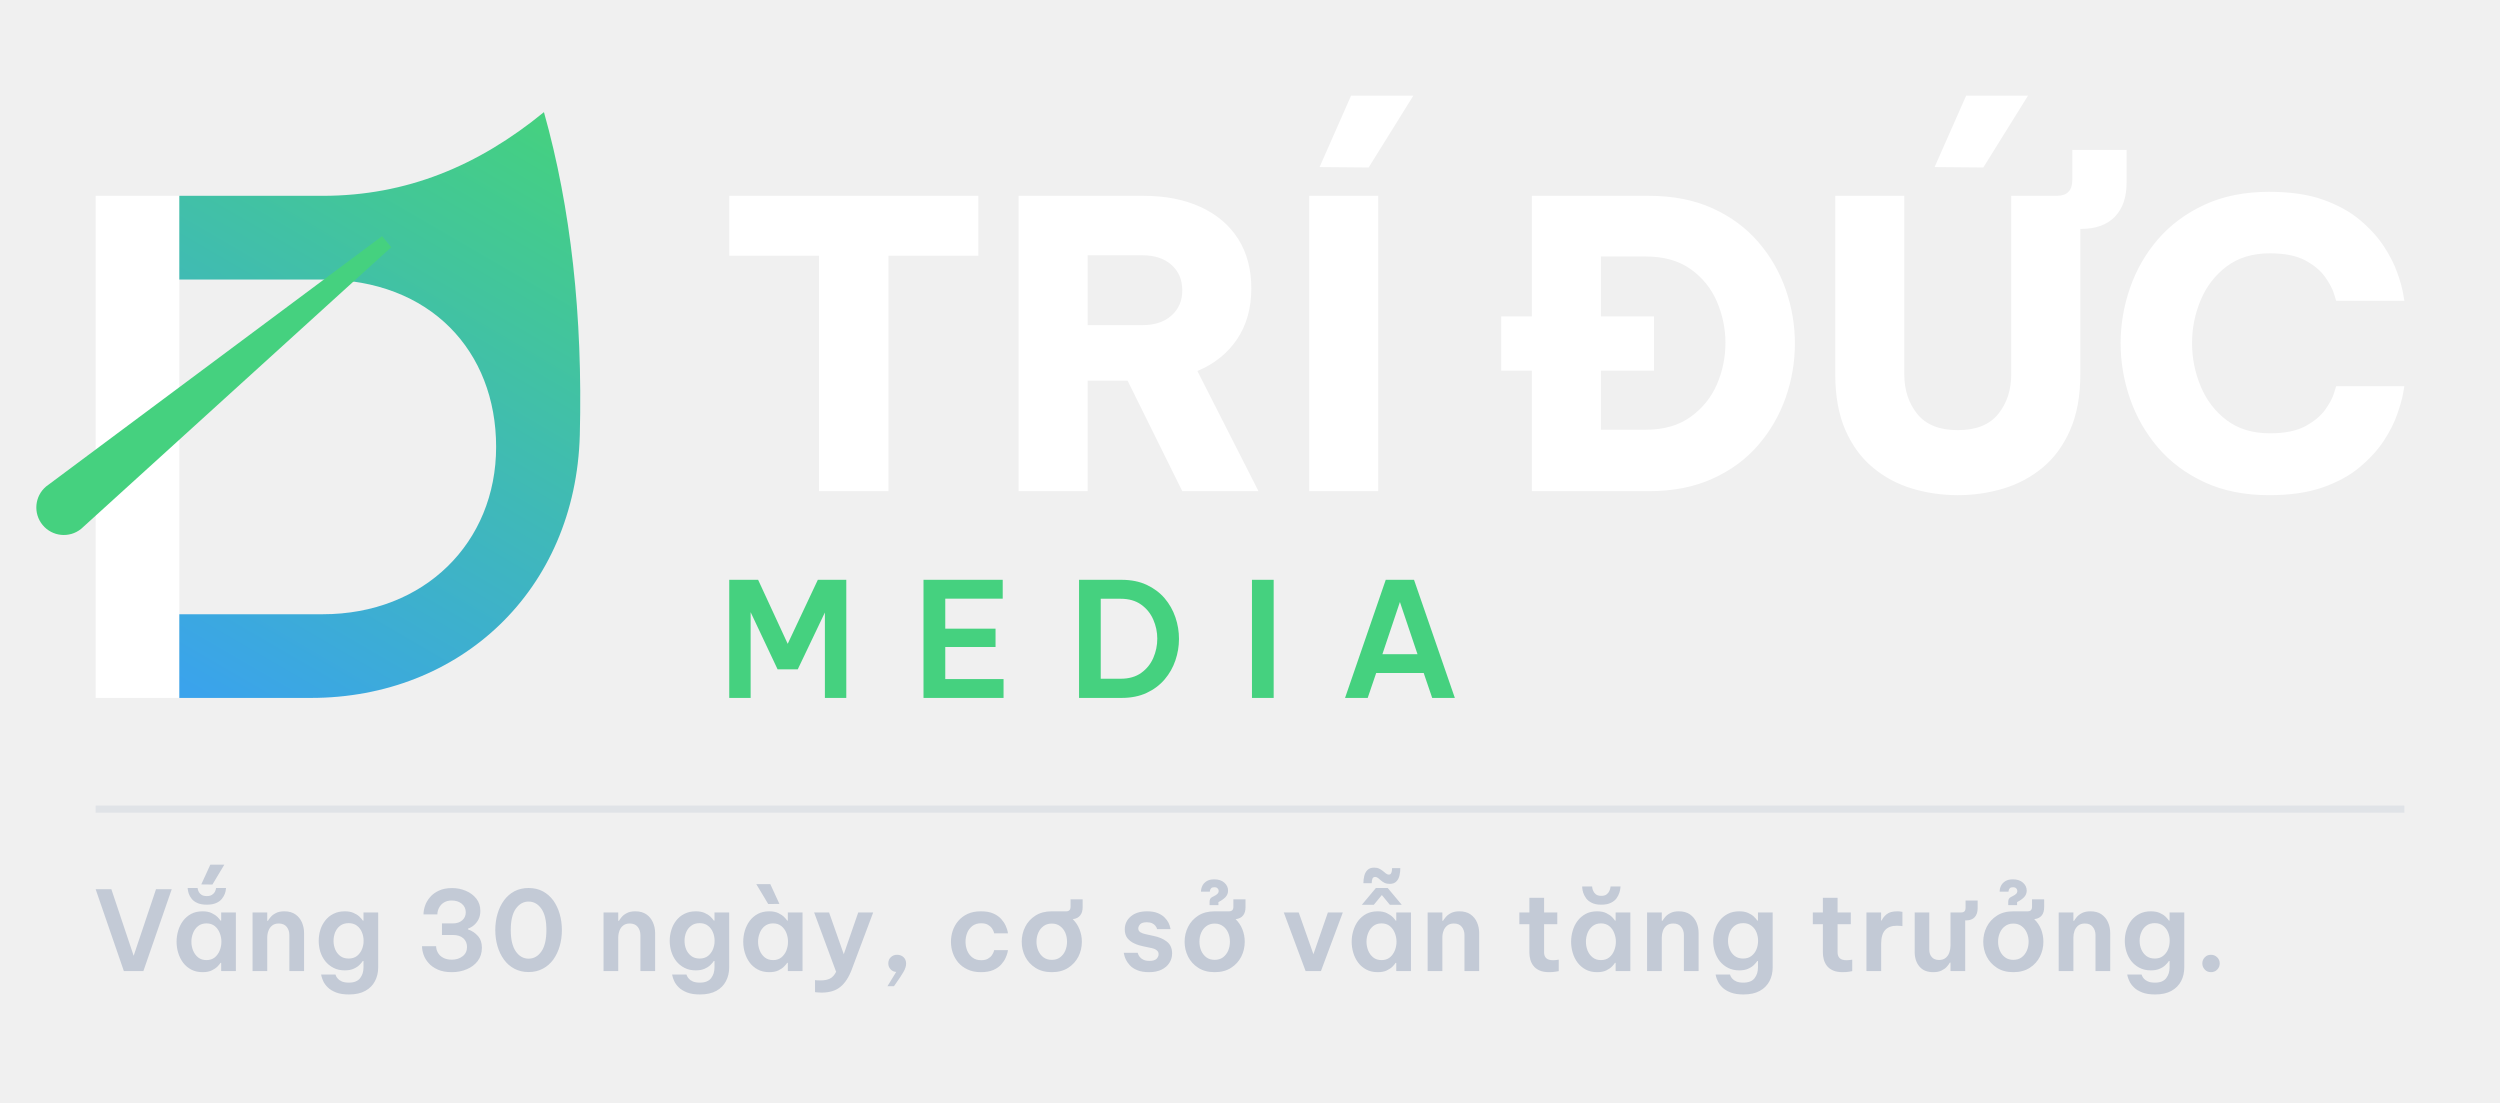
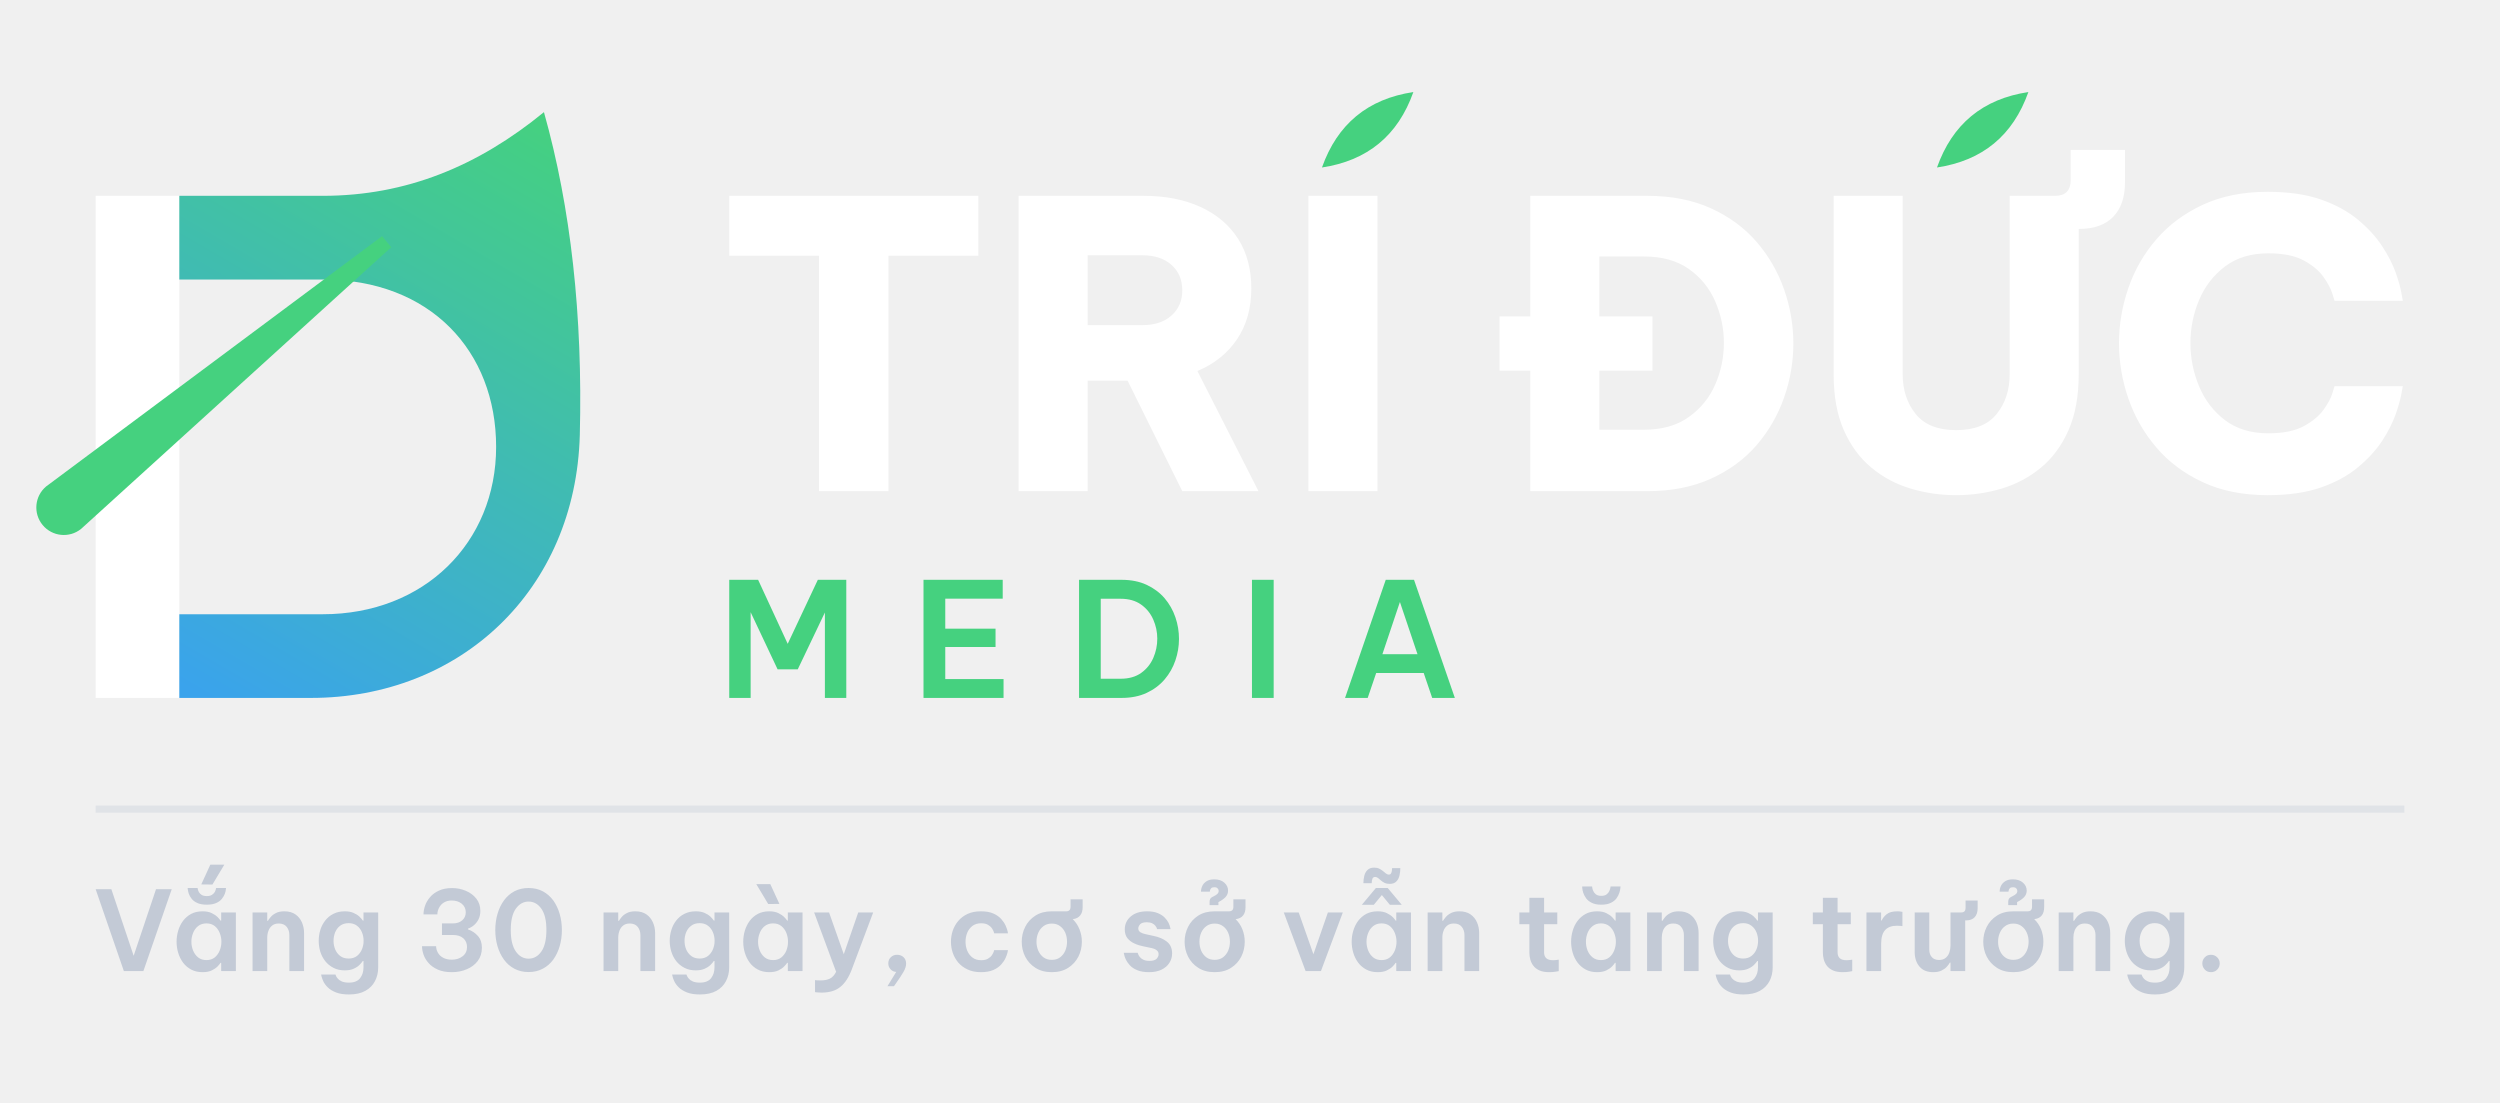
<svg xmlns="http://www.w3.org/2000/svg" viewBox="6 -14.76 418.24 184.45" role="img" aria-label="Trí Đức Media">
  <defs>
    <linearGradient id="ht-reverse-g" gradientUnits="userSpaceOnUse" x1="40" y1="102" x2="97" y2="4">
      <stop offset="0" stop-color="#3AA3EC" />
      <stop offset="1" stop-color="#45D17F" />
    </linearGradient>
  </defs>
  <rect x="22" y="18" width="14" height="84" fill="#FFFFFF" />
  <path fill="url(#ht-reverse-g)" fill-rule="evenodd" d="M36 18H60C74 18 86 13 97 4C101.5 20 103.5 38 103 58C102.3 84 83 102 58 102H36ZM36 32H60C78 32 89 44 89 60C89 76 77 88 60 88H36Z" />
  <path fill="#45D17F" d="M19.57 73.72L71.45 26.6L69.92 24.75L13.72 66.62A4.6 4.6 0 0 0 19.57 73.72Z" />
-   <path fill="#FFFFFF" d="M154.64 67.41L143.02 67.41L143.02 28.02L128 28.02L128 18.00L169.67 18.00L169.67 28.02L154.64 28.02L154.64 67.41ZM187.96 67.41L176.41 67.41L176.41 18.00L197.31 18.00Q202.79 18.00 206.86 19.87Q210.93 21.74 213.14 25.21Q215.34 28.68 215.34 33.49L215.34 33.49Q215.34 38.43 212.97 41.97Q210.60 45.51 206.32 47.31L206.32 47.31L216.54 67.41L203.79 67.41L194.64 48.92L187.96 48.92L187.96 67.41ZM197.18 27.95L197.18 27.95L187.96 27.95L187.96 39.63L197.18 39.63Q200.18 39.63 201.98 38.03Q203.79 36.43 203.79 33.83L203.79 33.83Q203.79 31.15 201.98 29.55Q200.18 27.95 197.18 27.95ZM242.45 1.24L234.97 13.26L226.76 13.19L232.03 1.24L242.45 1.24ZM236.57 67.41L225.02 67.41L225.02 18.00L236.57 18.00L236.57 67.41ZM281.84 67.41L262.28 67.41L262.28 47.25L257.14 47.25L257.14 38.17L262.28 38.17L262.28 18.00L281.84 18.00Q287.92 18.00 292.53 20.10Q297.14 22.21 300.17 25.75Q303.21 29.28 304.75 33.69Q306.28 38.10 306.28 42.71L306.28 42.71Q306.28 47.31 304.75 51.72Q303.21 56.13 300.17 59.67Q297.14 63.21 292.53 65.31Q287.92 67.41 281.84 67.41L281.84 67.41ZM282.71 38.17L282.71 47.25L273.83 47.25L273.83 57.13L281.31 57.13Q285.85 57.13 288.82 54.99Q291.79 52.86 293.23 49.55Q294.66 46.24 294.66 42.57L294.66 42.57Q294.66 39.03 293.23 35.69Q291.79 32.36 288.82 30.25Q285.85 28.15 281.31 28.15L281.31 28.15L273.83 28.15L273.83 38.17L282.71 38.17ZM345.28 1.24L337.80 13.26L329.65 13.19L334.93 1.24L345.28 1.24ZM333.53 68.08L333.53 68.08Q329.59 68.08 325.91 66.98Q322.24 65.88 319.34 63.47Q316.43 61.07 314.73 57.20Q313.03 53.32 313.03 47.85L313.03 47.85L313.03 18.00L324.58 18.00L324.58 47.85Q324.58 51.79 326.75 54.49Q328.92 57.20 333.53 57.20L333.53 57.20Q338.13 57.20 340.30 54.49Q342.47 51.79 342.47 47.85L342.47 47.85L342.47 18.00L350.09 18.00Q352.69 18.00 352.69 15.33L352.69 15.33L352.69 10.32L361.77 10.32L361.77 15.80Q361.77 19.47 359.80 21.51Q357.83 23.54 354.09 23.54L354.09 23.54L354.03 23.54L354.03 47.85Q354.03 53.32 352.32 57.20Q350.62 61.07 347.72 63.47Q344.81 65.88 341.14 66.98Q337.47 68.08 333.53 68.08ZM385.61 68.08L385.61 68.08Q379.47 68.08 374.79 65.91Q370.12 63.74 367.01 60.10Q363.91 56.46 362.34 51.92Q360.77 47.38 360.77 42.64L360.77 42.64Q360.77 37.97 362.34 33.42Q363.91 28.88 367.01 25.28Q370.12 21.67 374.79 19.50Q379.47 17.33 385.61 17.33L385.61 17.33Q390.88 17.33 394.59 18.63Q398.30 19.94 400.80 22.04Q403.30 24.14 404.81 26.45Q406.31 28.75 407.04 30.82Q407.78 32.89 408.01 34.23Q408.24 35.56 408.24 35.56L408.24 35.56L396.83 35.56Q396.83 35.56 396.46 34.36Q396.09 33.16 394.99 31.59Q393.89 30.02 391.69 28.82Q389.48 27.62 385.74 27.62L385.74 27.62Q381.40 27.62 378.50 29.82Q375.59 32.02 374.16 35.46Q372.72 38.90 372.72 42.64L372.72 42.64Q372.72 46.38 374.16 49.85Q375.59 53.32 378.50 55.53Q381.40 57.73 385.74 57.73L385.74 57.73Q389.48 57.73 391.69 56.53Q393.89 55.33 394.99 53.79Q396.09 52.25 396.46 51.05Q396.83 49.85 396.83 49.85L396.83 49.85L408.24 49.85Q408.24 49.85 408.01 51.15Q407.78 52.45 407.04 54.56Q406.31 56.66 404.81 58.97Q403.30 61.27 400.80 63.37Q398.30 65.48 394.59 66.78Q390.88 68.08 385.61 68.08Z" />
+   <path fill="#FFFFFF" d="M154.64 67.41L143.02 67.41L143.02 28.02L128 28.02L128 18.00L169.67 18.00L169.67 28.02L154.64 28.02L154.64 67.41ZM187.96 67.41L176.41 67.41L176.41 18.00L197.31 18.00Q202.79 18.00 206.86 19.87Q210.93 21.74 213.14 25.21Q215.34 28.68 215.34 33.49L215.34 33.49Q215.34 38.43 212.97 41.97Q210.60 45.51 206.32 47.31L206.32 47.31L216.54 67.41L203.79 67.41L194.64 48.92L187.96 48.92L187.96 67.41ZM197.18 27.95L197.18 27.95L187.96 27.95L187.96 39.63L197.18 39.63Q200.18 39.63 201.98 38.03Q203.79 36.43 203.79 33.83L203.79 33.83Q203.79 31.15 201.98 29.55Q200.18 27.95 197.18 27.95ZM236.44 67.41L224.89 67.41L224.89 18.00L236.44 18.00L236.44 67.41ZM281.58 67.41L262.01 67.41L262.01 47.25L256.87 47.25L256.87 38.17L262.01 38.17L262.01 18.00L281.58 18.00Q287.65 18.00 292.26 20.10Q296.87 22.21 299.91 25.75Q302.94 29.28 304.48 33.69Q306.02 38.10 306.02 42.71L306.02 42.71Q306.02 47.31 304.48 51.72Q302.94 56.13 299.91 59.67Q296.87 63.21 292.26 65.31Q287.65 67.41 281.58 67.41L281.58 67.41ZM282.45 38.17L282.45 47.25L273.56 47.25L273.56 57.13L281.04 57.13Q285.58 57.13 288.55 54.99Q291.53 52.86 292.96 49.55Q294.40 46.24 294.40 42.57L294.40 42.57Q294.40 39.03 292.96 35.69Q291.53 32.36 288.55 30.25Q285.58 28.15 281.04 28.15L281.04 28.15L273.56 28.15L273.56 38.17L282.45 38.17ZM333.26 68.08L333.26 68.08Q329.32 68.08 325.65 66.98Q321.97 65.88 319.07 63.47Q316.17 61.07 314.46 57.20Q312.76 53.32 312.76 47.85L312.76 47.85L312.76 18.00L324.31 18.00L324.31 47.85Q324.31 51.79 326.48 54.49Q328.65 57.20 333.26 57.20L333.26 57.20Q337.87 57.20 340.04 54.49Q342.21 51.79 342.21 47.85L342.21 47.85L342.21 18.00L349.82 18.00Q352.42 18.00 352.42 15.33L352.42 15.33L352.42 10.32L361.50 10.32L361.50 15.80Q361.50 19.47 359.53 21.51Q357.56 23.54 353.83 23.54L353.83 23.54L353.76 23.54L353.76 47.85Q353.76 53.32 352.06 57.20Q350.35 61.07 347.45 63.47Q344.54 65.88 340.87 66.98Q337.20 68.08 333.26 68.08ZM385.34 68.08L385.34 68.08Q379.20 68.08 374.52 65.91Q369.85 63.74 366.75 60.10Q363.64 56.46 362.07 51.92Q360.50 47.38 360.50 42.64L360.50 42.64Q360.50 37.97 362.07 33.42Q363.64 28.88 366.75 25.28Q369.85 21.67 374.52 19.50Q379.20 17.33 385.34 17.33L385.34 17.33Q390.62 17.33 394.32 18.63Q398.03 19.94 400.53 22.04Q403.04 24.14 404.54 26.45Q406.04 28.75 406.78 30.82Q407.51 32.89 407.74 34.23Q407.98 35.56 407.98 35.56L407.98 35.56L396.56 35.56Q396.56 35.56 396.19 34.36Q395.83 33.16 394.72 31.59Q393.62 30.02 391.42 28.82Q389.21 27.62 385.48 27.62L385.48 27.62Q381.14 27.62 378.23 29.82Q375.33 32.02 373.89 35.46Q372.45 38.90 372.45 42.64L372.45 42.64Q372.45 46.38 373.89 49.85Q375.33 53.32 378.23 55.53Q381.14 57.73 385.48 57.73L385.48 57.73Q389.21 57.73 391.42 56.53Q393.62 55.33 394.72 53.79Q395.83 52.25 396.19 51.05Q396.56 49.85 396.56 49.85L396.56 49.85L407.98 49.85Q407.98 49.85 407.74 51.15Q407.51 52.45 406.78 54.56Q406.04 56.66 404.54 58.97Q403.04 61.27 400.53 63.37Q398.03 65.48 394.32 66.78Q390.62 68.08 385.34 68.08Z" />
+   <path fill="#45D17F" d="M227.16 13.26Q238.59 11.54 242.45 0.64Q231.02 2.36 227.16 13.26ZM330.05 13.26Q341.48 11.54 345.34 0.64Q333.91 2.36 330.05 13.26Z" />
  <path fill="#45D17F" d="M131.58 102.00L128 102.00L128 82.24L132.83 82.24L137.78 92.95L142.82 82.24L147.58 82.24L147.58 102.00L144.00 102.00L144.00 87.71L139.46 97.22L136.09 97.22L131.58 87.66L131.58 102.00ZM173.89 102.00L160.50 102.00L160.50 82.24L173.75 82.24L173.75 85.39L164.14 85.39L164.14 90.41L172.55 90.41L172.55 93.48L164.14 93.48L164.14 98.85L173.89 98.85L173.89 102.00ZM193.62 102.00L186.52 102.00L186.52 82.24L193.62 82.24Q196.03 82.24 197.83 83.08Q199.63 83.92 200.84 85.33Q202.04 86.75 202.64 88.51Q203.24 90.27 203.24 92.12L203.24 92.12Q203.24 93.96 202.64 95.72Q202.04 97.49 200.84 98.90Q199.63 100.32 197.83 101.16Q196.03 102.00 193.62 102.00L193.62 102.00ZM193.46 85.41L193.46 85.41L190.15 85.41L190.15 98.79L193.46 98.79Q195.55 98.79 196.91 97.82Q198.27 96.85 198.94 95.31Q199.61 93.77 199.61 92.09L199.61 92.09Q199.61 90.43 198.94 88.90Q198.27 87.36 196.91 86.39Q195.55 85.41 193.46 85.41ZM219.08 102.00L215.45 102.00L215.45 82.24L219.08 82.24L219.08 102.00ZM234.81 102.00L231.02 102.00L237.83 82.24L242.56 82.24L249.39 102.00L245.60 102.00L244.18 97.83L236.23 97.83L234.81 102.00ZM240.20 85.95L237.27 94.68L243.14 94.68L240.20 85.95Z" />
  <rect x="22" y="120" width="386.24" height="1.2" fill="#C3CAD6" opacity="0.35" />
  <path fill="#C3CAD6" d="M29.99 147.69L26.72 147.69L22 134L24.63 134L28.36 145.14L32.10 134L34.73 134L29.99 147.69ZM43.53 129.89L41.54 133.22L39.67 133.20L41.19 129.89L43.53 129.89ZM40.59 136.59L40.59 136.59Q39.63 136.59 39.02 136.31Q38.41 136.04 38.07 135.61Q37.73 135.18 37.59 134.77Q37.45 134.35 37.42 134.07Q37.39 133.80 37.39 133.80L37.39 133.80L39.06 133.80Q39.06 133.80 39.09 134Q39.13 134.20 39.27 134.47Q39.41 134.74 39.72 134.94Q40.04 135.15 40.59 135.15L40.59 135.15Q41.15 135.15 41.46 134.94Q41.78 134.74 41.93 134.47Q42.07 134.20 42.11 134Q42.15 133.80 42.15 133.80L42.15 133.80L43.81 133.80Q43.81 133.80 43.78 134.07Q43.76 134.35 43.61 134.77Q43.46 135.18 43.12 135.61Q42.78 136.04 42.17 136.31Q41.56 136.59 40.59 136.59ZM39.89 137.70L39.89 137.70Q40.83 137.70 41.44 138.01Q42.05 138.31 42.41 138.67Q42.76 139.03 42.89 139.25L42.89 139.25L43.00 139.25L43.00 137.89L45.46 137.89L45.46 147.69L43.00 147.69L43.00 146.32L42.89 146.32Q42.76 146.54 42.41 146.91Q42.05 147.28 41.44 147.58Q40.83 147.88 39.89 147.88L39.89 147.88Q38.80 147.88 37.98 147.44Q37.17 147.01 36.62 146.28Q36.08 145.54 35.81 144.64Q35.54 143.73 35.54 142.79L35.54 142.79Q35.54 141.84 35.81 140.94Q36.08 140.03 36.62 139.30Q37.17 138.57 37.98 138.13Q38.80 137.70 39.89 137.70ZM40.54 139.72L40.54 139.72Q39.71 139.72 39.14 140.17Q38.58 140.62 38.30 141.33Q38.02 142.03 38.02 142.79L38.02 142.79Q38.02 143.55 38.30 144.25Q38.58 144.95 39.14 145.41Q39.71 145.86 40.54 145.86L40.54 145.86Q41.37 145.86 41.93 145.41Q42.48 144.95 42.76 144.25Q43.04 143.55 43.04 142.79L43.04 142.79Q43.04 142.03 42.76 141.33Q42.48 140.62 41.93 140.17Q41.37 139.72 40.54 139.72ZM50.71 147.69L48.25 147.69L48.25 137.89L50.71 137.89L50.71 139.29L50.82 139.29Q50.97 139.03 51.29 138.65Q51.60 138.27 52.16 137.99Q52.71 137.70 53.56 137.70L53.56 137.70Q54.69 137.70 55.42 138.21Q56.15 138.72 56.51 139.55Q56.87 140.38 56.87 141.34L56.87 141.34L56.87 147.69L54.41 147.69L54.41 141.68Q54.41 140.88 53.97 140.31Q53.53 139.74 52.64 139.74L52.64 139.74Q51.95 139.74 51.53 140.08Q51.10 140.42 50.91 140.96Q50.71 141.49 50.71 142.08L50.71 142.08L50.71 147.69ZM64.39 151.61L64.39 151.61Q63.07 151.61 62.21 151.27Q61.35 150.93 60.85 150.44Q60.35 149.95 60.11 149.45Q59.87 148.95 59.80 148.62Q59.72 148.28 59.72 148.28L59.72 148.28L62.13 148.28Q62.13 148.28 62.20 148.49Q62.28 148.69 62.51 148.96Q62.74 149.23 63.18 149.43Q63.63 149.63 64.37 149.63L64.37 149.63Q65.66 149.63 66.24 148.89Q66.81 148.15 66.81 147.10L66.81 147.10L66.81 146.01L66.70 146.01Q66.49 146.32 66.12 146.69Q65.74 147.06 65.13 147.32Q64.53 147.58 63.68 147.58L63.68 147.58Q62.59 147.58 61.78 147.15Q60.96 146.73 60.41 146.03Q59.85 145.32 59.58 144.44Q59.32 143.56 59.32 142.64L59.32 142.64Q59.32 141.71 59.58 140.84Q59.85 139.96 60.41 139.24Q60.96 138.53 61.78 138.12Q62.59 137.70 63.68 137.70L63.68 137.70Q64.53 137.70 65.13 137.96Q65.74 138.22 66.12 138.58Q66.49 138.94 66.70 139.25L66.70 139.25L66.81 139.25L66.81 137.89L69.27 137.89L69.27 147.08Q69.27 148.36 68.73 149.38Q68.20 150.41 67.11 151.01Q66.03 151.61 64.39 151.61ZM64.33 145.60L64.33 145.60Q65.16 145.60 65.72 145.17Q66.27 144.73 66.55 144.06Q66.83 143.38 66.83 142.64L66.83 142.64Q66.83 141.88 66.55 141.21Q66.27 140.53 65.72 140.11Q65.16 139.68 64.33 139.68L64.33 139.68Q63.48 139.68 62.91 140.11Q62.35 140.53 62.07 141.21Q61.80 141.88 61.80 142.64L61.80 142.64Q61.80 143.38 62.07 144.06Q62.35 144.73 62.91 145.17Q63.48 145.60 64.33 145.60ZM81.61 147.88L81.61 147.88Q80.20 147.88 79.24 147.45Q78.28 147.02 77.70 146.36Q77.11 145.69 76.85 144.93Q76.60 144.18 76.60 143.53L76.60 143.53L78.96 143.53Q78.96 144.08 79.25 144.61Q79.54 145.14 80.13 145.46Q80.72 145.79 81.59 145.79L81.59 145.79Q82.66 145.79 83.39 145.22Q84.13 144.66 84.13 143.66L84.13 143.66Q84.13 142.77 83.51 142.21Q82.89 141.66 81.79 141.66L81.79 141.66L79.94 141.66L79.94 139.72L81.81 139.72Q82.74 139.72 83.33 139.20Q83.92 138.68 83.92 137.87L83.92 137.87Q83.92 136.98 83.25 136.43Q82.57 135.89 81.59 135.89L81.59 135.89Q80.80 135.89 80.26 136.23Q79.72 136.57 79.45 137.11Q79.17 137.64 79.17 138.22L79.17 138.22L76.85 138.22Q76.85 137.55 77.10 136.79Q77.35 136.04 77.92 135.36Q78.48 134.68 79.40 134.25Q80.31 133.81 81.63 133.81L81.63 133.81Q82.85 133.81 83.93 134.27Q85.01 134.72 85.69 135.58Q86.36 136.44 86.36 137.63L86.36 137.63Q86.36 138.42 86.06 139.03Q85.75 139.64 85.28 140.03Q84.81 140.42 84.29 140.60L84.29 140.60L84.29 140.72Q85.25 141.05 85.94 141.81Q86.62 142.57 86.62 143.79L86.62 143.79Q86.62 145.08 85.93 146.00Q85.24 146.91 84.09 147.39Q82.94 147.88 81.61 147.88ZM94.43 147.86L94.43 147.86Q93.10 147.86 92.05 147.30Q91.01 146.75 90.31 145.78Q89.60 144.80 89.23 143.54Q88.86 142.27 88.86 140.83L88.86 140.83Q88.86 139.40 89.23 138.13Q89.60 136.85 90.31 135.88Q91.01 134.91 92.05 134.35Q93.10 133.80 94.43 133.80L94.43 133.80Q95.76 133.80 96.81 134.35Q97.85 134.91 98.56 135.88Q99.26 136.85 99.63 138.13Q100.00 139.40 100.00 140.83L100.00 140.83Q100.00 142.27 99.63 143.54Q99.26 144.80 98.56 145.78Q97.85 146.75 96.81 147.30Q95.76 147.86 94.43 147.86ZM94.43 145.62L94.43 145.62Q95.73 145.62 96.57 144.42Q97.41 143.21 97.41 140.83L97.41 140.83Q97.41 138.46 96.57 137.27Q95.73 136.07 94.43 136.07L94.43 136.07Q93.14 136.07 92.29 137.27Q91.45 138.46 91.45 140.83L91.45 140.83Q91.45 143.19 92.29 144.41Q93.14 145.62 94.43 145.62ZM109.43 147.69L106.97 147.69L106.97 137.89L109.43 137.89L109.43 139.29L109.55 139.29Q109.69 139.03 110.01 138.65Q110.32 138.27 110.88 137.99Q111.43 137.70 112.28 137.70L112.28 137.70Q113.41 137.70 114.14 138.21Q114.87 138.72 115.23 139.55Q115.60 140.38 115.60 141.34L115.60 141.34L115.60 147.69L113.14 147.69L113.14 141.68Q113.14 140.88 112.69 140.31Q112.25 139.74 111.36 139.74L111.36 139.74Q110.67 139.74 110.25 140.08Q109.82 140.42 109.63 140.96Q109.43 141.49 109.43 142.08L109.43 142.08L109.43 147.69ZM123.11 151.61L123.11 151.61Q121.79 151.61 120.93 151.27Q120.07 150.93 119.57 150.44Q119.07 149.95 118.83 149.45Q118.59 148.95 118.52 148.62Q118.44 148.28 118.44 148.28L118.44 148.28L120.85 148.28Q120.85 148.28 120.92 148.49Q121.00 148.69 121.23 148.96Q121.46 149.23 121.90 149.43Q122.35 149.63 123.09 149.63L123.09 149.63Q124.38 149.63 124.96 148.89Q125.53 148.15 125.53 147.10L125.53 147.10L125.53 146.01L125.42 146.01Q125.22 146.32 124.84 146.69Q124.46 147.06 123.86 147.32Q123.25 147.58 122.40 147.58L122.40 147.58Q121.31 147.58 120.50 147.15Q119.68 146.73 119.13 146.03Q118.57 145.32 118.31 144.44Q118.04 143.56 118.04 142.64L118.04 142.64Q118.04 141.71 118.31 140.84Q118.57 139.96 119.13 139.24Q119.68 138.53 120.50 138.12Q121.31 137.70 122.40 137.70L122.40 137.70Q123.25 137.70 123.86 137.96Q124.46 138.22 124.84 138.58Q125.22 138.94 125.42 139.25L125.42 139.25L125.53 139.25L125.53 137.89L127.99 137.89L127.99 147.08Q127.99 148.36 127.45 149.38Q126.92 150.41 125.84 151.01Q124.75 151.61 123.11 151.61ZM123.05 145.60L123.05 145.60Q123.88 145.60 124.44 145.17Q124.99 144.73 125.27 144.06Q125.55 143.38 125.55 142.64L125.55 142.64Q125.55 141.88 125.27 141.21Q124.99 140.53 124.44 140.11Q123.88 139.68 123.05 139.68L123.05 139.68Q122.20 139.68 121.64 140.11Q121.07 140.53 120.79 141.21Q120.52 141.88 120.52 142.64L120.52 142.64Q120.52 143.38 120.79 144.06Q121.07 144.73 121.64 145.17Q122.20 145.60 123.05 145.60ZM136.39 136.46L134.52 136.48L132.52 133.15L134.87 133.15L136.39 136.46ZM134.69 137.70L134.69 137.70Q135.63 137.70 136.24 138.01Q136.85 138.31 137.20 138.67Q137.56 139.03 137.69 139.25L137.69 139.25L137.80 139.25L137.80 137.89L140.26 137.89L140.26 147.69L137.80 147.69L137.80 146.32L137.69 146.32Q137.56 146.54 137.20 146.91Q136.85 147.28 136.24 147.58Q135.63 147.88 134.69 147.88L134.69 147.88Q133.60 147.88 132.78 147.44Q131.97 147.01 131.42 146.28Q130.88 145.54 130.61 144.64Q130.34 143.73 130.34 142.79L130.34 142.79Q130.34 141.84 130.61 140.94Q130.88 140.03 131.42 139.30Q131.97 138.57 132.78 138.13Q133.60 137.70 134.69 137.70ZM135.34 139.72L135.34 139.72Q134.50 139.72 133.94 140.17Q133.37 140.62 133.10 141.33Q132.82 142.03 132.82 142.79L132.82 142.79Q132.82 143.55 133.10 144.25Q133.37 144.95 133.94 145.41Q134.50 145.86 135.34 145.86L135.34 145.86Q136.17 145.86 136.72 145.41Q137.28 144.95 137.56 144.25Q137.83 143.55 137.83 142.79L137.83 142.79Q137.83 142.03 137.56 141.33Q137.28 140.62 136.72 140.17Q136.17 139.72 135.34 139.72ZM143.44 151.30L143.44 151.30Q142.96 151.30 142.65 151.26Q142.35 151.22 142.35 151.22L142.35 151.22L142.35 149.21Q142.35 149.21 142.63 149.24Q142.90 149.26 143.27 149.26L143.27 149.26Q144.22 149.26 144.84 148.96Q145.46 148.65 145.88 147.82L145.88 147.82L142.20 137.89L144.70 137.89L147.16 144.88L149.58 137.89L152.08 137.89L148.49 147.45Q147.75 149.41 146.58 150.35Q145.42 151.30 143.44 151.30ZM155.54 150.23L154.47 150.23L155.93 147.84Q155.35 147.80 154.98 147.39Q154.61 146.99 154.61 146.40L154.61 146.40Q154.61 145.77 155.04 145.37Q155.46 144.97 156.08 144.97L156.08 144.97Q156.72 144.97 157.16 145.37Q157.59 145.77 157.59 146.47L157.59 146.47Q157.59 147.06 157.15 147.84Q156.70 148.62 155.69 150.04L155.69 150.04L155.54 150.23ZM170.10 147.88L170.10 147.88Q168.84 147.88 167.90 147.44Q166.95 147.01 166.32 146.28Q165.70 145.54 165.39 144.64Q165.09 143.73 165.09 142.79L165.09 142.79Q165.09 141.84 165.39 140.94Q165.70 140.03 166.32 139.30Q166.94 138.57 167.88 138.13Q168.82 137.70 170.10 137.70L170.10 137.70Q171.36 137.70 172.19 138.07Q173.02 138.44 173.51 139.00Q174.00 139.55 174.24 140.10Q174.48 140.64 174.56 141.01Q174.63 141.38 174.63 141.38L174.63 141.38L172.32 141.38Q172.32 141.38 172.25 141.13Q172.17 140.88 171.95 140.55Q171.73 140.22 171.29 139.96Q170.86 139.70 170.14 139.70L170.14 139.70Q169.29 139.70 168.70 140.13Q168.12 140.57 167.82 141.27Q167.53 141.97 167.53 142.79L167.53 142.79Q167.53 143.60 167.82 144.30Q168.12 145.01 168.70 145.44Q169.29 145.88 170.14 145.88L170.14 145.88Q170.86 145.88 171.29 145.62Q171.73 145.36 171.95 145.03Q172.17 144.69 172.25 144.44Q172.32 144.19 172.32 144.19L172.32 144.19L174.63 144.19Q174.63 144.19 174.56 144.56Q174.48 144.93 174.24 145.48Q174.00 146.03 173.51 146.58Q173.02 147.14 172.19 147.51Q171.36 147.88 170.10 147.88ZM181.96 147.88L181.96 147.88Q180.35 147.88 179.22 147.15Q178.09 146.43 177.51 145.28Q176.93 144.12 176.93 142.79L176.93 142.79Q176.93 141.46 177.51 140.30Q178.09 139.14 179.22 138.42Q180.35 137.70 181.96 137.70L181.96 137.70L184.36 137.70Q185.10 137.70 185.10 136.94L185.10 136.94L185.10 135.70L187.12 135.70L187.12 137.02Q187.12 137.89 186.70 138.40Q186.29 138.92 185.47 139.01L185.47 139.01Q186.21 139.74 186.60 140.72Q186.99 141.70 186.99 142.79L186.99 142.79Q186.99 144.12 186.41 145.28Q185.82 146.43 184.71 147.15Q183.59 147.88 181.96 147.88ZM181.96 145.82L181.96 145.82Q182.79 145.82 183.35 145.40Q183.92 144.97 184.22 144.28Q184.51 143.58 184.51 142.79L184.51 142.79Q184.51 141.97 184.22 141.29Q183.92 140.60 183.35 140.18Q182.79 139.75 181.96 139.75L181.96 139.75Q181.14 139.75 180.57 140.18Q180.00 140.60 179.70 141.29Q179.40 141.97 179.40 142.79L179.40 142.79Q179.40 143.58 179.70 144.28Q180.00 144.97 180.57 145.40Q181.14 145.82 181.96 145.82ZM198.24 147.88L198.24 147.88Q197.04 147.88 196.26 147.55Q195.48 147.23 195.03 146.74Q194.58 146.25 194.35 145.77Q194.13 145.29 194.07 144.96Q194.00 144.64 194.00 144.64L194.00 144.64L196.33 144.64Q196.33 144.64 196.40 144.84Q196.46 145.04 196.66 145.31Q196.85 145.58 197.26 145.79Q197.67 145.99 198.33 145.99L198.33 145.99Q199.13 145.99 199.48 145.65Q199.83 145.30 199.83 144.88L199.83 144.88Q199.83 144.47 199.52 144.22Q199.22 143.97 198.63 143.84L198.63 143.84L197.28 143.56Q196.46 143.40 195.76 143.07Q195.06 142.75 194.61 142.19Q194.17 141.62 194.17 140.73L194.17 140.73Q194.17 139.42 195.17 138.56Q196.17 137.70 197.89 137.70L197.89 137.70Q198.98 137.70 199.69 138.00Q200.40 138.29 200.84 138.74Q201.27 139.18 201.49 139.62Q201.70 140.07 201.76 140.37Q201.83 140.68 201.83 140.68L201.83 140.68L199.57 140.68Q199.57 140.68 199.52 140.50Q199.46 140.33 199.28 140.11Q199.11 139.88 198.77 139.71Q198.42 139.53 197.85 139.53L197.85 139.53Q197.07 139.53 196.75 139.86Q196.43 140.20 196.43 140.57L196.43 140.57Q196.43 140.97 196.78 141.20Q197.13 141.42 197.68 141.53L197.68 141.53L198.96 141.81Q200.33 142.08 201.21 142.77Q202.09 143.45 202.09 144.75L202.09 144.75Q202.09 145.62 201.63 146.33Q201.18 147.04 200.32 147.46Q199.46 147.88 198.24 147.88ZM209.84 136.66L208.36 136.66L208.36 136.07Q208.36 135.85 208.45 135.65Q208.54 135.44 208.80 135.31L208.80 135.31L209.06 135.18Q209.47 134.98 209.67 134.78Q209.88 134.57 209.88 134.28L209.88 134.28Q209.88 134.04 209.69 133.85Q209.51 133.67 209.15 133.67L209.15 133.67Q208.80 133.67 208.65 133.82Q208.49 133.98 208.44 134.17Q208.40 134.35 208.40 134.41L208.40 134.41L206.92 134.41Q206.92 133.93 207.14 133.45Q207.36 132.98 207.85 132.67Q208.34 132.35 209.14 132.35L209.14 132.35Q210.21 132.35 210.83 132.91Q211.45 133.46 211.45 134.24L211.45 134.24Q211.45 134.85 211.04 135.30Q210.63 135.74 209.93 136.11L209.93 136.11L209.84 136.15L209.84 136.66ZM209.21 147.88L209.21 147.88Q207.58 147.88 206.46 147.15Q205.34 146.43 204.76 145.28Q204.18 144.12 204.18 142.79L204.18 142.79Q204.18 141.46 204.76 140.30Q205.34 139.14 206.46 138.42Q207.58 137.70 209.21 137.70L209.21 137.70L211.61 137.70Q212.34 137.70 212.34 136.94L212.34 136.94L212.34 135.70L214.37 135.70L214.37 137.02Q214.37 137.89 213.96 138.40Q213.54 138.92 212.71 139.01L212.71 139.01Q213.46 139.74 213.85 140.72Q214.24 141.70 214.24 142.79L214.24 142.79Q214.24 144.12 213.66 145.28Q213.08 146.43 211.96 147.15Q210.84 147.88 209.21 147.88ZM209.21 145.82L209.21 145.82Q210.02 145.82 210.60 145.40Q211.17 144.97 211.47 144.28Q211.76 143.58 211.76 142.79L211.76 142.79Q211.76 141.97 211.47 141.29Q211.17 140.60 210.60 140.18Q210.02 139.75 209.21 139.75L209.21 139.75Q208.40 139.75 207.82 140.18Q207.25 140.60 206.95 141.29Q206.66 141.97 206.66 142.79L206.66 142.79Q206.66 143.58 206.95 144.28Q207.25 144.97 207.82 145.40Q208.40 145.82 209.21 145.82ZM226.99 147.69L224.42 147.69L220.77 137.89L223.27 137.89L225.73 144.88L228.15 137.89L230.65 137.89L226.99 147.69ZM238.50 133.11L238.50 133.11Q237.98 133.11 237.63 132.94Q237.28 132.76 237.02 132.53Q236.76 132.30 236.53 132.12Q236.29 131.95 236.04 131.95L236.04 131.95Q235.74 131.95 235.61 132.23Q235.48 132.52 235.48 133.00L235.48 133.00L234.09 133.00Q234.09 132.41 234.23 131.80Q234.37 131.19 234.77 130.79Q235.17 130.39 235.89 130.39L235.89 130.39Q236.39 130.39 236.75 130.57Q237.11 130.74 237.38 130.98Q237.65 131.21 237.88 131.38Q238.11 131.56 238.35 131.56L238.35 131.56Q238.63 131.56 238.76 131.27Q238.89 130.98 238.89 130.48L238.89 130.48L240.27 130.48Q240.27 131.10 240.13 131.70Q240.00 132.30 239.61 132.70Q239.22 133.11 238.50 133.11ZM235.83 136.61L233.83 136.61L236.18 133.80L238.16 133.80L240.51 136.61L238.52 136.61L237.18 134.98L235.83 136.61ZM236.48 137.70L236.48 137.70Q237.42 137.70 238.03 138.01Q238.64 138.31 239.00 138.67Q239.35 139.03 239.48 139.25L239.48 139.25L239.59 139.25L239.59 137.89L242.05 137.89L242.05 147.69L239.59 147.69L239.59 146.32L239.48 146.32Q239.35 146.54 239.00 146.91Q238.64 147.28 238.03 147.58Q237.42 147.88 236.48 147.88L236.48 147.88Q235.39 147.88 234.57 147.44Q233.76 147.01 233.21 146.28Q232.67 145.54 232.40 144.64Q232.13 143.73 232.13 142.79L232.13 142.79Q232.13 141.84 232.40 140.94Q232.67 140.03 233.21 139.30Q233.76 138.57 234.57 138.13Q235.39 137.70 236.48 137.70ZM237.13 139.72L237.13 139.72Q236.29 139.72 235.73 140.17Q235.17 140.62 234.89 141.33Q234.61 142.03 234.61 142.79L234.61 142.79Q234.61 143.55 234.89 144.25Q235.17 144.95 235.73 145.41Q236.29 145.86 237.13 145.86L237.13 145.86Q237.96 145.86 238.52 145.41Q239.07 144.95 239.35 144.25Q239.63 143.55 239.63 142.79L239.63 142.79Q239.63 142.03 239.35 141.33Q239.07 140.62 238.52 140.17Q237.96 139.72 237.13 139.72ZM247.30 147.69L244.84 147.69L244.84 137.89L247.30 137.89L247.30 139.29L247.41 139.29Q247.56 139.03 247.88 138.65Q248.19 138.27 248.75 137.99Q249.30 137.70 250.15 137.70L250.15 137.70Q251.28 137.70 252.01 138.21Q252.74 138.72 253.10 139.55Q253.46 140.38 253.46 141.34L253.46 141.34L253.46 147.69L251.00 147.69L251.00 141.68Q251.00 140.88 250.56 140.31Q250.12 139.74 249.23 139.74L249.23 139.74Q248.54 139.74 248.12 140.08Q247.69 140.42 247.50 140.96Q247.30 141.49 247.30 142.08L247.30 142.08L247.30 147.69ZM265.17 147.88L265.17 147.88Q264.18 147.88 263.53 147.58Q262.88 147.28 262.52 146.80Q262.16 146.32 262.01 145.75Q261.86 145.17 261.86 144.62L261.86 144.62L261.86 139.86L260.18 139.86L260.18 137.89L261.86 137.89L261.86 135.44L264.32 135.44L264.32 137.89L266.53 137.89L266.53 139.86L264.32 139.86L264.32 144.56Q264.32 145.88 265.80 145.88L265.80 145.88Q266.16 145.88 266.46 145.83Q266.77 145.79 266.77 145.79L266.77 145.79L266.77 147.71Q266.77 147.71 266.29 147.79Q265.82 147.88 265.17 147.88ZM273.89 136.59L273.89 136.59Q272.91 136.59 272.30 136.28Q271.69 135.98 271.35 135.52Q271.02 135.05 270.87 134.60Q270.73 134.15 270.71 133.84Q270.69 133.54 270.69 133.54L270.69 133.54L272.35 133.54Q272.35 133.54 272.38 133.77Q272.41 134 272.55 134.31Q272.69 134.63 273.00 134.87Q273.32 135.11 273.89 135.11L273.89 135.11Q274.46 135.11 274.78 134.87Q275.09 134.63 275.23 134.31Q275.37 134 275.41 133.77Q275.44 133.54 275.44 133.54L275.44 133.54L277.11 133.54Q277.11 133.54 277.08 133.84Q277.05 134.15 276.91 134.60Q276.77 135.05 276.44 135.52Q276.11 135.98 275.49 136.28Q274.87 136.59 273.89 136.59ZM273.19 137.70L273.19 137.70Q274.13 137.70 274.74 138.01Q275.35 138.31 275.70 138.67Q276.05 139.03 276.18 139.25L276.18 139.25L276.29 139.25L276.29 137.89L278.75 137.89L278.75 147.69L276.29 147.69L276.29 146.32L276.18 146.32Q276.05 146.54 275.70 146.91Q275.35 147.28 274.74 147.58Q274.13 147.88 273.19 147.88L273.19 147.88Q272.09 147.88 271.28 147.44Q270.47 147.01 269.92 146.28Q269.37 145.54 269.11 144.64Q268.84 143.73 268.84 142.79L268.84 142.79Q268.84 141.84 269.11 140.94Q269.37 140.03 269.92 139.30Q270.47 138.57 271.28 138.13Q272.09 137.70 273.19 137.70ZM273.83 139.72L273.83 139.72Q273.00 139.72 272.44 140.17Q271.87 140.62 271.59 141.33Q271.32 142.03 271.32 142.79L271.32 142.79Q271.32 143.55 271.59 144.25Q271.87 144.95 272.44 145.41Q273.00 145.86 273.83 145.86L273.83 145.86Q274.67 145.86 275.22 145.41Q275.78 144.95 276.05 144.25Q276.33 143.55 276.33 142.79L276.33 142.79Q276.33 142.03 276.05 141.33Q275.78 140.62 275.22 140.17Q274.67 139.72 273.83 139.72ZM284.01 147.69L281.55 147.69L281.55 137.89L284.01 137.89L284.01 139.29L284.12 139.29Q284.27 139.03 284.58 138.65Q284.90 138.27 285.45 137.99Q286.01 137.70 286.86 137.70L286.86 137.70Q287.99 137.70 288.72 138.21Q289.45 138.72 289.81 139.55Q290.17 140.38 290.17 141.34L290.17 141.34L290.17 147.69L287.71 147.69L287.71 141.68Q287.71 140.88 287.26 140.31Q286.82 139.74 285.93 139.74L285.93 139.74Q285.25 139.74 284.82 140.08Q284.40 140.42 284.20 140.96Q284.01 141.49 284.01 142.08L284.01 142.08L284.01 147.69ZM297.68 151.61L297.68 151.61Q296.37 151.61 295.51 151.27Q294.65 150.93 294.15 150.44Q293.65 149.95 293.41 149.45Q293.17 148.95 293.09 148.62Q293.02 148.28 293.02 148.28L293.02 148.28L295.42 148.28Q295.42 148.28 295.50 148.49Q295.57 148.69 295.80 148.96Q296.03 149.23 296.48 149.43Q296.92 149.63 297.66 149.63L297.66 149.63Q298.96 149.63 299.53 148.89Q300.10 148.15 300.10 147.10L300.10 147.10L300.10 146.01L299.99 146.01Q299.79 146.32 299.41 146.69Q299.03 147.06 298.43 147.32Q297.83 147.58 296.98 147.58L296.98 147.58Q295.89 147.58 295.07 147.15Q294.26 146.73 293.70 146.03Q293.15 145.32 292.88 144.44Q292.61 143.56 292.61 142.64L292.61 142.64Q292.61 141.71 292.88 140.84Q293.15 139.96 293.70 139.24Q294.26 138.53 295.07 138.12Q295.89 137.70 296.98 137.70L296.98 137.70Q297.83 137.70 298.43 137.96Q299.03 138.22 299.41 138.58Q299.79 138.94 299.99 139.25L299.99 139.25L300.10 139.25L300.10 137.89L302.56 137.89L302.56 147.08Q302.56 148.36 302.03 149.38Q301.49 150.41 300.41 151.01Q299.33 151.61 297.68 151.61ZM297.63 145.60L297.63 145.60Q298.46 145.60 299.01 145.17Q299.57 144.73 299.85 144.06Q300.12 143.38 300.12 142.64L300.12 142.64Q300.12 141.88 299.85 141.21Q299.57 140.53 299.01 140.11Q298.46 139.68 297.63 139.68L297.63 139.68Q296.77 139.68 296.21 140.11Q295.65 140.53 295.37 141.21Q295.09 141.88 295.09 142.64L295.09 142.64Q295.09 143.38 295.37 144.06Q295.65 144.73 296.21 145.17Q296.77 145.60 297.63 145.60ZM314.28 147.88L314.28 147.88Q313.28 147.88 312.63 147.58Q311.98 147.28 311.62 146.80Q311.26 146.32 311.11 145.75Q310.96 145.17 310.96 144.62L310.96 144.62L310.96 139.86L309.28 139.86L309.28 137.89L310.96 137.89L310.96 135.44L313.42 135.44L313.42 137.89L315.63 137.89L315.63 139.86L313.42 139.86L313.42 144.56Q313.42 145.88 314.90 145.88L314.90 145.88Q315.26 145.88 315.56 145.83Q315.87 145.79 315.87 145.79L315.87 145.79L315.87 147.71Q315.87 147.71 315.40 147.79Q314.92 147.88 314.28 147.88ZM320.71 147.69L318.25 147.69L318.25 137.89L320.70 137.89L320.70 139.24L320.79 139.24Q321.05 138.66 321.64 138.18Q322.23 137.70 323.42 137.70L323.42 137.70Q323.79 137.70 324.03 137.75Q324.27 137.79 324.27 137.79L324.27 137.79L324.27 140.18Q324.27 140.18 324.00 140.14Q323.73 140.11 323.34 140.11L323.34 140.11Q322.05 140.11 321.38 140.83Q320.71 141.55 320.71 143.16L320.71 143.16L320.71 147.69ZM329.43 147.88L329.43 147.88Q327.89 147.88 327.11 146.93Q326.32 145.99 326.32 144.51L326.32 144.51L326.32 137.89L328.76 137.89L328.76 144.10Q328.76 144.90 329.19 145.37Q329.61 145.84 330.39 145.84L330.39 145.84Q331.07 145.84 331.50 145.49Q331.93 145.14 332.12 144.58Q332.31 144.03 332.31 143.44L332.31 143.44L332.31 137.89L334.11 137.89Q334.83 137.89 334.83 137.13L334.83 137.13L334.83 135.89L336.85 135.89L336.85 137.20Q336.85 138.14 336.36 138.68Q335.87 139.22 334.90 139.22L334.90 139.22L334.77 139.22L334.77 147.69L332.31 147.69L332.31 146.28L332.20 146.28Q332.02 146.62 331.68 146.99Q331.33 147.36 330.79 147.62Q330.24 147.88 329.43 147.88ZM343.45 136.66L341.97 136.66L341.97 136.07Q341.97 135.85 342.06 135.65Q342.16 135.44 342.42 135.31L342.42 135.31L342.67 135.18Q343.08 134.98 343.29 134.78Q343.49 134.57 343.49 134.28L343.49 134.28Q343.49 134.04 343.30 133.85Q343.12 133.67 342.77 133.67L342.77 133.67Q342.42 133.67 342.26 133.82Q342.10 133.98 342.05 134.17Q342.01 134.35 342.01 134.41L342.01 134.41L340.53 134.41Q340.53 133.93 340.75 133.45Q340.97 132.98 341.46 132.67Q341.95 132.35 342.75 132.35L342.75 132.35Q343.82 132.35 344.44 132.91Q345.06 133.46 345.06 134.24L345.06 134.24Q345.06 134.85 344.65 135.30Q344.25 135.74 343.54 136.11L343.54 136.11L343.45 136.15L343.45 136.66ZM342.82 147.88L342.82 147.88Q341.19 147.88 340.08 147.15Q338.96 146.43 338.37 145.28Q337.79 144.12 337.79 142.79L337.79 142.79Q337.79 141.46 338.37 140.30Q338.96 139.14 340.08 138.42Q341.19 137.70 342.82 137.70L342.82 137.70L345.23 137.70Q345.95 137.70 345.95 136.94L345.95 136.94L345.95 135.70L347.98 135.70L347.98 137.02Q347.98 137.89 347.57 138.40Q347.15 138.92 346.32 139.01L346.32 139.01Q347.08 139.74 347.47 140.72Q347.85 141.70 347.85 142.79L347.85 142.79Q347.85 144.12 347.27 145.28Q346.69 146.43 345.57 147.15Q344.45 147.88 342.82 147.88ZM342.82 145.82L342.82 145.82Q343.64 145.82 344.21 145.40Q344.78 144.97 345.08 144.28Q345.38 143.58 345.38 142.79L345.38 142.79Q345.38 141.97 345.08 141.29Q344.78 140.60 344.21 140.18Q343.64 139.75 342.82 139.75L342.82 139.75Q342.01 139.75 341.44 140.18Q340.86 140.60 340.57 141.29Q340.27 141.97 340.27 142.79L340.27 142.79Q340.27 143.58 340.57 144.28Q340.86 144.97 341.44 145.40Q342.01 145.82 342.82 145.82ZM352.87 147.69L350.41 147.69L350.41 137.89L352.87 137.89L352.87 139.29L352.98 139.29Q353.13 139.03 353.44 138.65Q353.76 138.27 354.31 137.99Q354.87 137.70 355.72 137.70L355.72 137.70Q356.85 137.70 357.58 138.21Q358.31 138.72 358.67 139.55Q359.03 140.38 359.03 141.34L359.03 141.34L359.03 147.69L356.57 147.69L356.57 141.68Q356.57 140.88 356.12 140.31Q355.68 139.74 354.79 139.74L354.79 139.74Q354.11 139.74 353.68 140.08Q353.26 140.42 353.06 140.96Q352.87 141.49 352.87 142.08L352.87 142.08L352.87 147.69ZM366.54 151.61L366.54 151.61Q365.23 151.61 364.37 151.27Q363.51 150.93 363.01 150.44Q362.51 149.95 362.27 149.45Q362.03 148.95 361.95 148.62Q361.88 148.28 361.88 148.28L361.88 148.28L364.28 148.28Q364.28 148.28 364.36 148.49Q364.43 148.69 364.66 148.96Q364.89 149.23 365.34 149.43Q365.78 149.63 366.52 149.63L366.52 149.63Q367.82 149.63 368.39 148.89Q368.96 148.15 368.96 147.10L368.96 147.10L368.96 146.01L368.85 146.01Q368.65 146.32 368.27 146.69Q367.89 147.06 367.29 147.32Q366.69 147.58 365.84 147.58L365.84 147.58Q364.75 147.58 363.93 147.15Q363.12 146.73 362.56 146.03Q362.01 145.32 361.74 144.44Q361.47 143.56 361.47 142.64L361.47 142.64Q361.47 141.71 361.74 140.84Q362.01 139.96 362.56 139.24Q363.12 138.53 363.93 138.12Q364.75 137.70 365.84 137.70L365.84 137.70Q366.69 137.70 367.29 137.96Q367.89 138.22 368.27 138.58Q368.65 138.94 368.85 139.25L368.85 139.25L368.96 139.25L368.96 137.89L371.42 137.89L371.42 147.08Q371.42 148.36 370.89 149.38Q370.35 150.41 369.27 151.01Q368.19 151.61 366.54 151.61ZM366.49 145.60L366.49 145.60Q367.32 145.60 367.87 145.17Q368.43 144.73 368.71 144.06Q368.98 143.38 368.98 142.64L368.98 142.64Q368.98 141.88 368.71 141.21Q368.43 140.53 367.87 140.11Q367.32 139.68 366.49 139.68L366.49 139.68Q365.63 139.68 365.07 140.11Q364.51 140.53 364.23 141.21Q363.95 141.88 363.95 142.64L363.95 142.64Q363.95 143.38 364.23 144.06Q364.51 144.73 365.07 145.17Q365.63 145.60 366.49 145.60ZM375.88 147.88L375.88 147.88Q375.25 147.88 374.85 147.44Q374.44 147.01 374.44 146.41L374.44 146.41Q374.44 145.82 374.85 145.40Q375.25 144.97 375.88 144.97L375.88 144.97Q376.51 144.97 376.93 145.40Q377.35 145.82 377.35 146.41L377.35 146.41Q377.35 147.02 376.93 147.45Q376.51 147.88 375.88 147.88Z" />
</svg>
